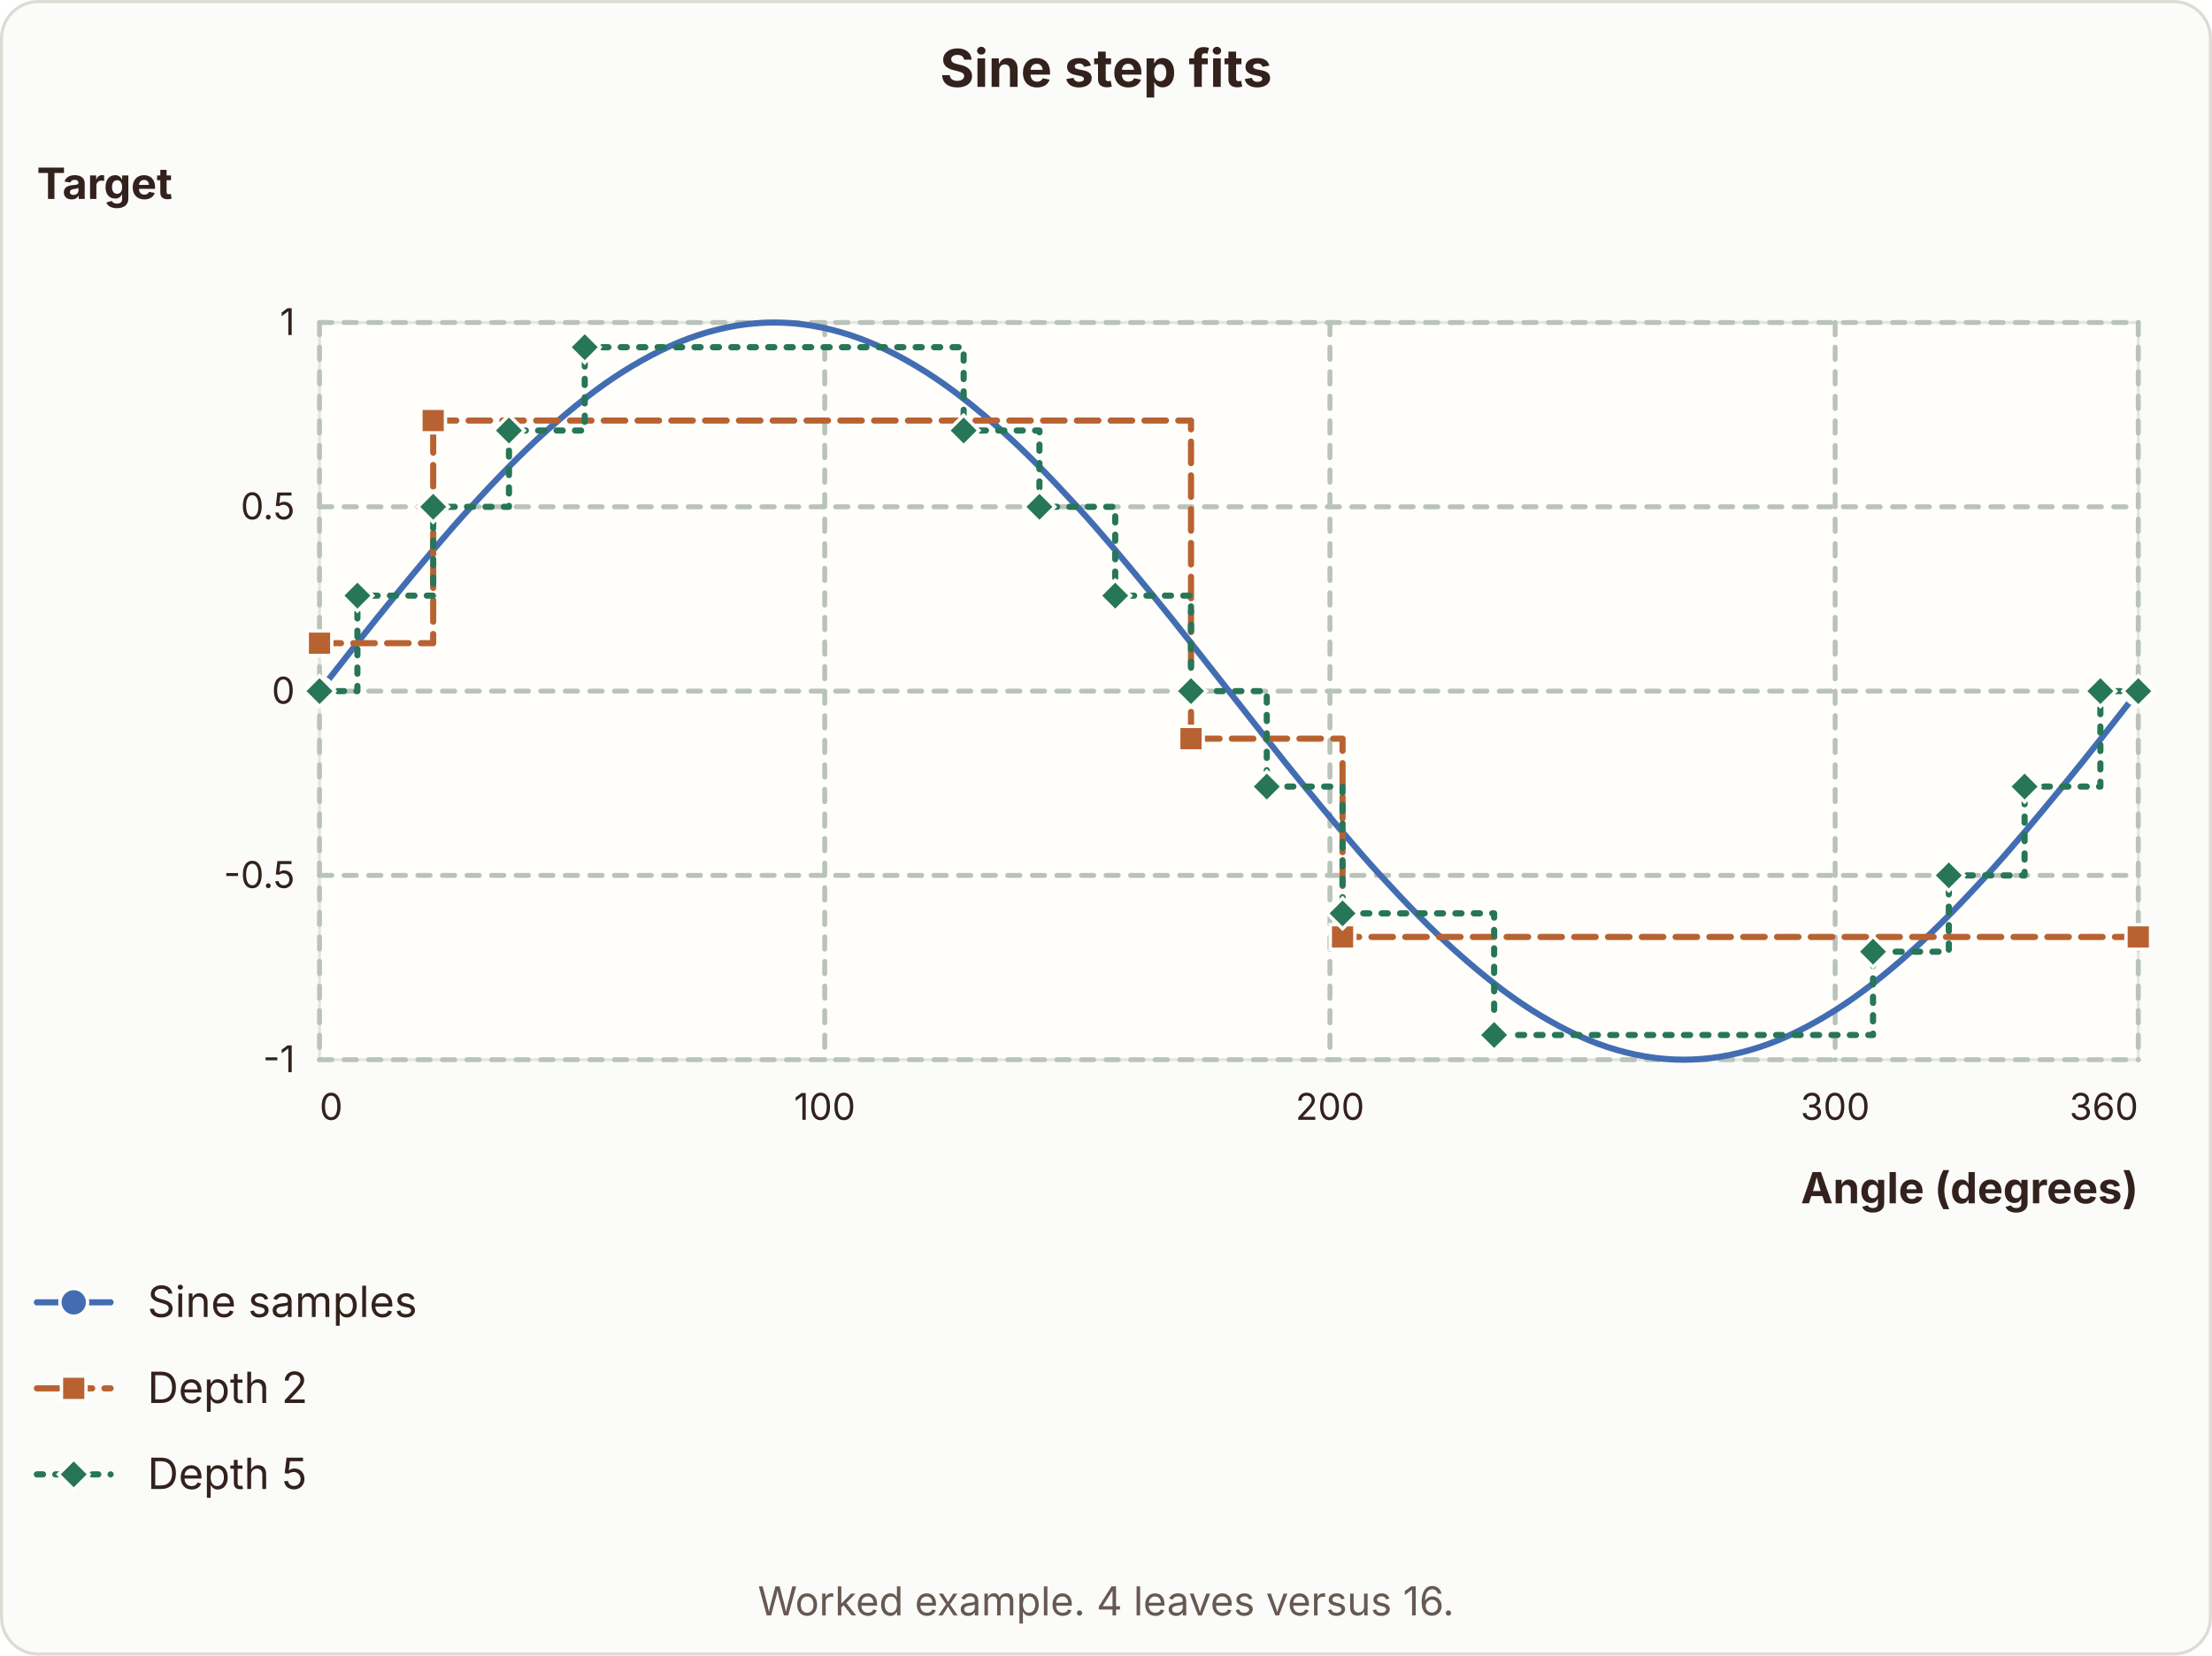
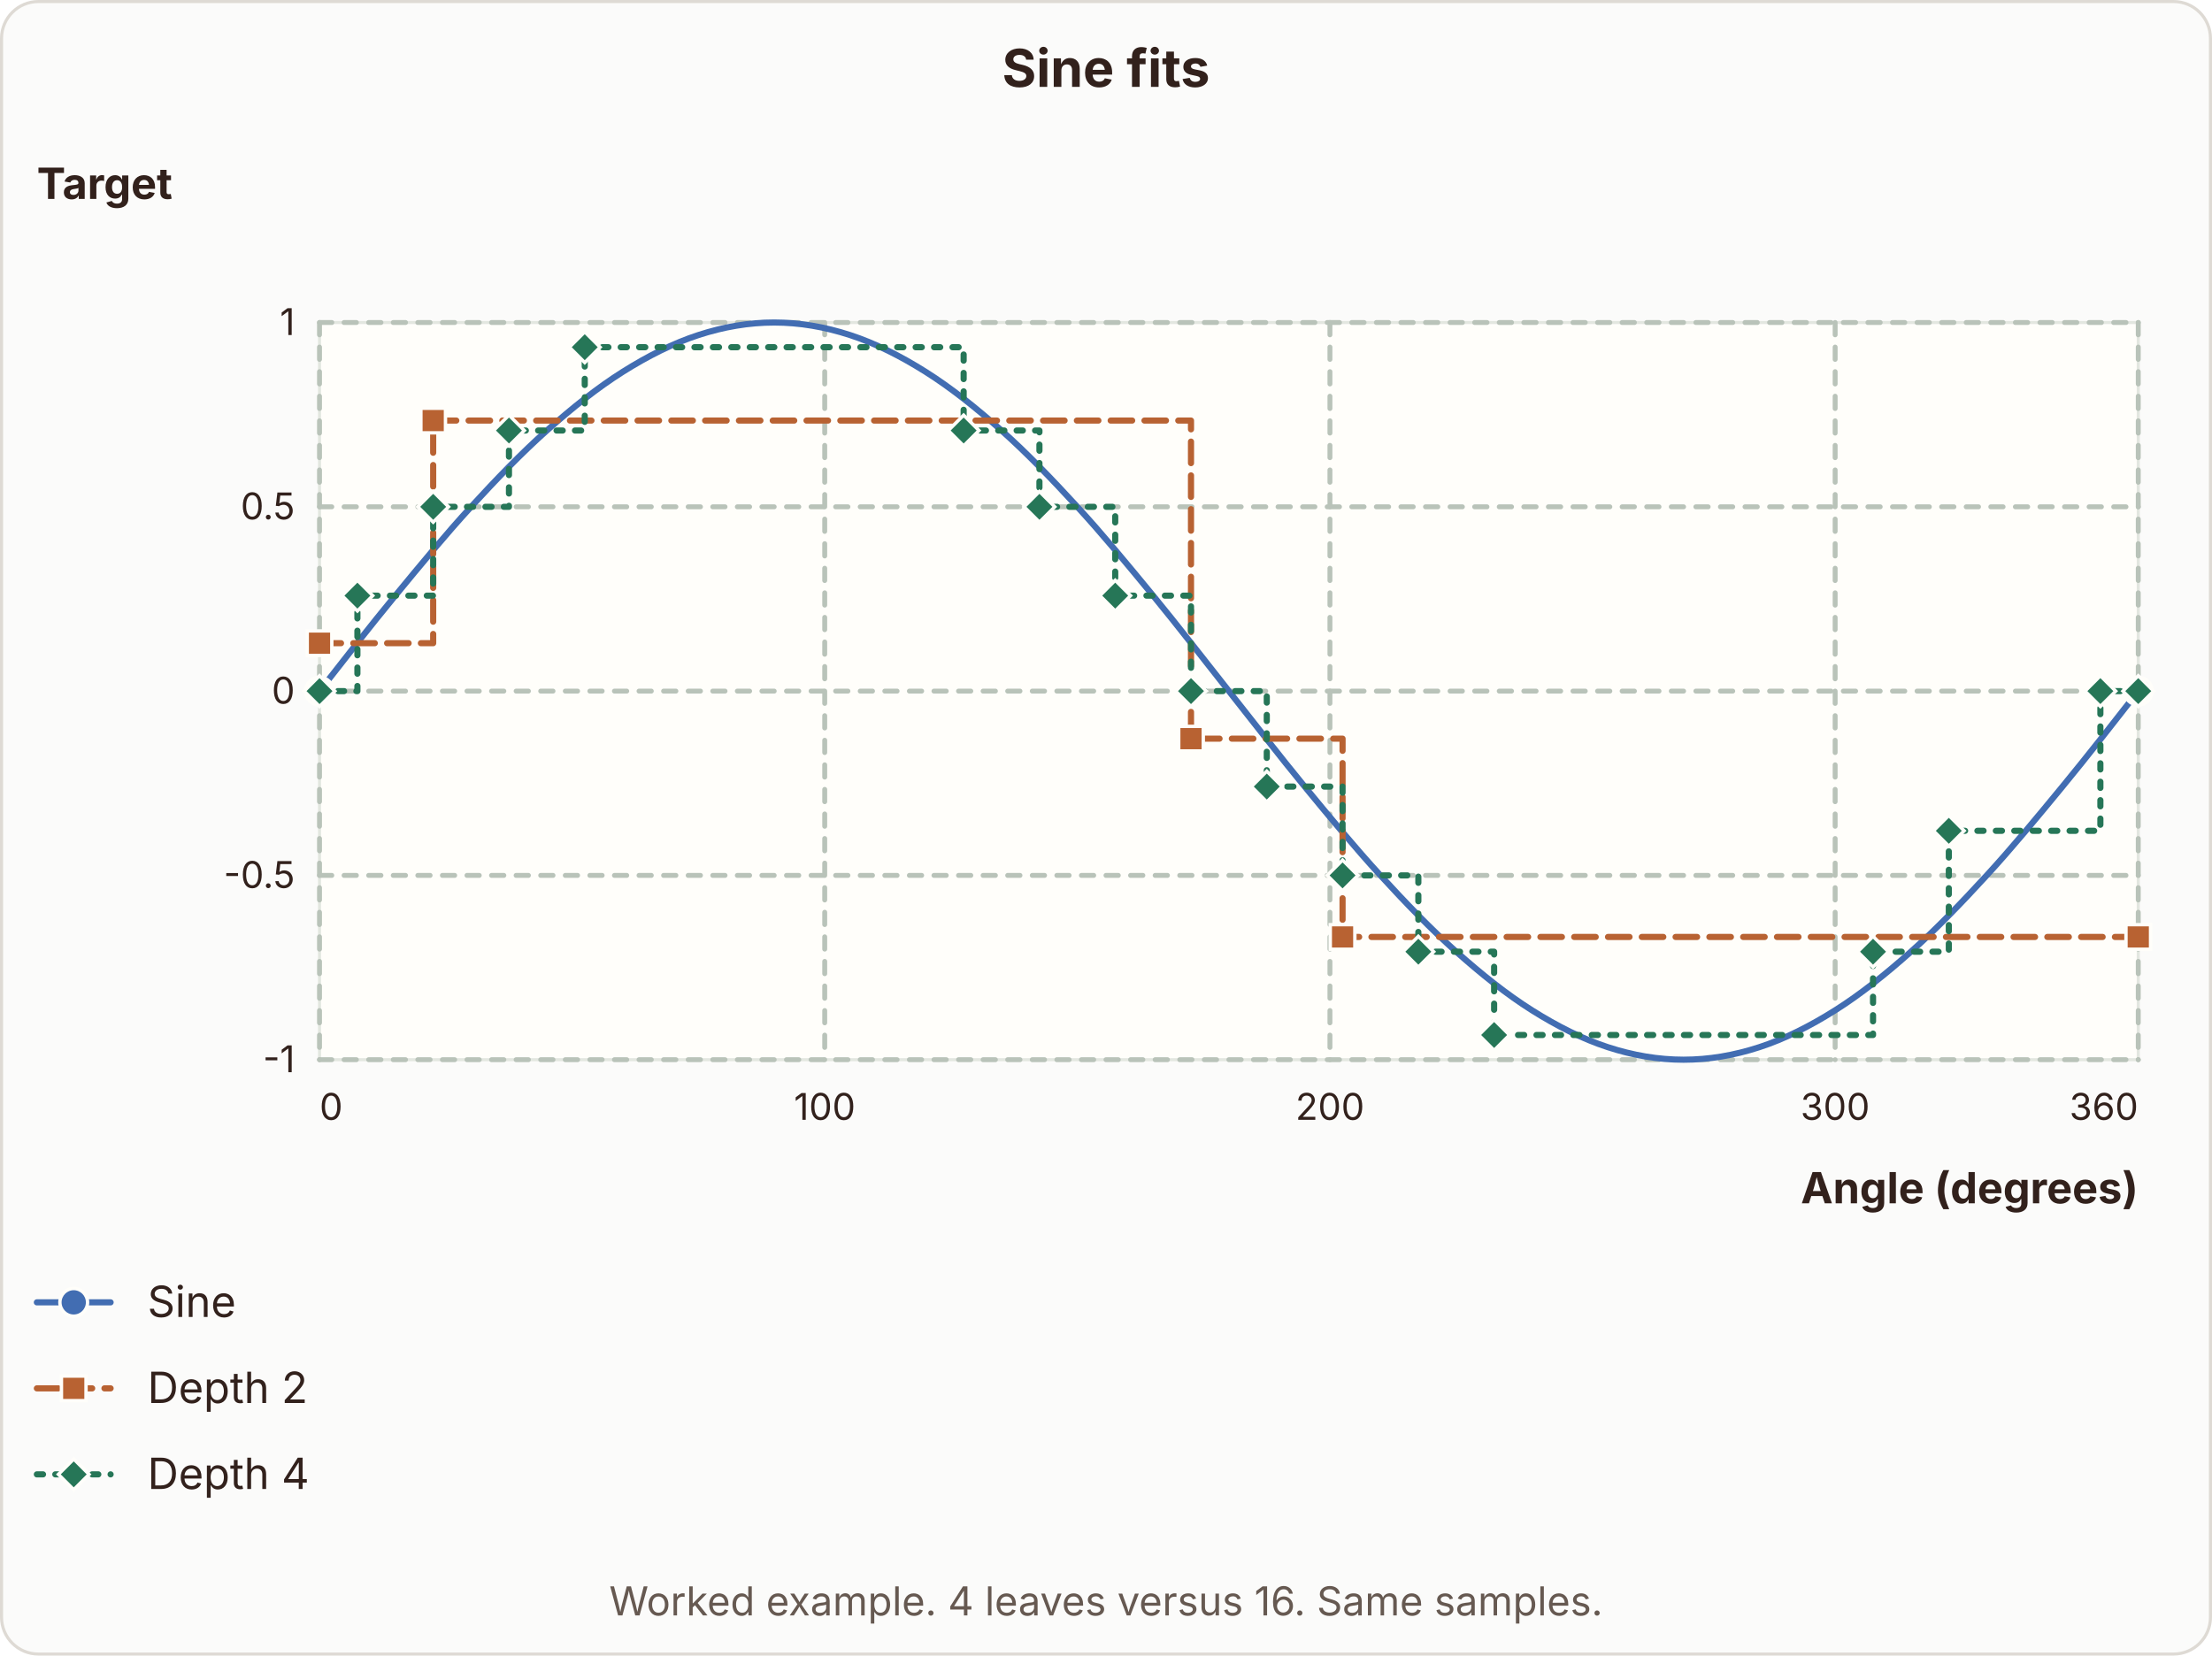
- <svg xmlns="http://www.w3.org/2000/svg" width="720" height="539" viewBox="0 0 720 539" role="img" aria-label="Sine step fits Angle (degrees): 0 to 360 Target: -1 to 1 Sine samples (line): (0, 0); (15, 0.259); (30, 0.5); (45, 0.707); (60, 0.866); (75, 0.966); (90, 1); (105, 0.966); (120, 0.866); (135, 0.707); (150, 0.5); (165, 0.259); (180, 0); (195, -0.259); (210, -0.5); (225, -0.707); (240, -0.866); (255, -0.966); (270, -1); (285, -0.966); (300, -0.866); (315, -0.707); (330, -0.5); (345, -0.259); (360, 0) Depth 2 (step): (0, 0.13); (22.5, 0.734); (172.5, -0.129); (202.5, -0.667); (360, -0.667) Depth 5 (step): (0, 0); (7.5, 0.259); (22.5, 0.5); (37.5, 0.707); (52.5, 0.933); (127.5, 0.707); (142.5, 0.5); (157.5, 0.259); (172.5, 0); (187.5, -0.259); (202.5, -0.603); (232.5, -0.933); (307.5, -0.707); (322.5, -0.5); (337.5, -0.259); (352.5, 0); (360, 0) Worked example. 4 leaves versus 16." font-family="Inter, Liberation Sans, Arial, sans-serif" style="display:block;max-width:none;margin-inline:auto;--color-ink:#202723;--color-ink-2:#5d675f;--color-line:#e3e7e0;--viz-surface:#fffefa" data-tutor-diagram="coordinate-plot">
+ <svg xmlns="http://www.w3.org/2000/svg" width="720" height="539" viewBox="0 0 720 539" role="img" aria-label="Sine fits Angle (degrees): 0 to 360 Target: -1 to 1 Sine (line): (0, 0); (15, 0.259); (30, 0.5); (45, 0.707); (60, 0.866); (75, 0.966); (90, 1); (105, 0.966); (120, 0.866); (135, 0.707); (150, 0.5); (165, 0.259); (180, 0); (195, -0.259); (210, -0.5); (225, -0.707); (240, -0.866); (255, -0.966); (270, -1); (285, -0.966); (300, -0.866); (315, -0.707); (330, -0.5); (345, -0.259); (360, 0) Depth 2 (step): (0, 0.13); (22.5, 0.734); (172.5, -0.129); (202.5, -0.667); (360, -0.667) Depth 4 (step): (0, 0); (7.5, 0.259); (22.5, 0.5); (37.5, 0.707); (52.5, 0.933); (127.5, 0.707); (142.5, 0.5); (157.5, 0.259); (172.5, 0); (187.5, -0.259); (202.5, -0.5); (217.5, -0.707); (232.5, -0.933); (307.5, -0.707); (322.5, -0.379); (352.5, 0); (360, 0) Worked example. 4 leaves versus 16. Same samples." font-family="Inter, Liberation Sans, Arial, sans-serif" style="display:block;max-width:none;margin-inline:auto;--color-ink:#202723;--color-ink-2:#5d675f;--color-line:#e3e7e0;--viz-surface:#fffefa" data-tutor-diagram="coordinate-plot">
  <rect x="0.5" y="0.5" width="719" height="538" rx="12" fill="var(--viz-surface, #fbfbfa)" stroke="var(--color-line, #dedad4)" />
  <text x="360" y="22.5" fill="var(--color-ink, #32211c)" font-size="17" font-weight="700" text-anchor="middle">
-     <tspan x="360" y="28.28">Sine step fits</tspan>
+     <tspan x="360" y="28.28">Sine fits</tspan>
  </text>
  <g transform="translate(0 39)">
    <rect x="104" y="66" width="592" height="240" fill="#fffefa" stroke="#e3e7e0" stroke-width="1" data-tutor-plot-area="" />
    <text x="12" y="21" fill="var(--color-ink, #32211c)" font-size="14" font-weight="700" text-anchor="start">
      <tspan x="12" y="25.76">Target</tspan>
    </text>
    <polyline points="104,66 104,306" fill="none" stroke="#b9c3b9" stroke-width="1.6" stroke-dasharray="4 4" stroke-linecap="round" stroke-linejoin="round" />
    <polyline points="268.444,66 268.444,306" fill="none" stroke="#b9c3b9" stroke-width="1.6" stroke-dasharray="4 4" stroke-linecap="round" stroke-linejoin="round" />
    <polyline points="432.889,66 432.889,306" fill="none" stroke="#b9c3b9" stroke-width="1.6" stroke-dasharray="4 4" stroke-linecap="round" stroke-linejoin="round" />
    <polyline points="597.333,66 597.333,306" fill="none" stroke="#b9c3b9" stroke-width="1.6" stroke-dasharray="4 4" stroke-linecap="round" stroke-linejoin="round" />
    <polyline points="696,66 696,306" fill="none" stroke="#b9c3b9" stroke-width="1.6" stroke-dasharray="4 4" stroke-linecap="round" stroke-linejoin="round" />
    <polyline points="104,306 696,306" fill="none" stroke="#b9c3b9" stroke-width="1.6" stroke-dasharray="4 4" stroke-linecap="round" stroke-linejoin="round" />
    <text x="96" y="306" fill="var(--color-ink, #32211c)" font-size="12" font-weight="400" text-anchor="end">
      <tspan x="96" y="310.08">-1</tspan>
    </text>
    <polyline points="104,246 696,246" fill="none" stroke="#b9c3b9" stroke-width="1.6" stroke-dasharray="4 4" stroke-linecap="round" stroke-linejoin="round" />
    <text x="96" y="246" fill="var(--color-ink, #32211c)" font-size="12" font-weight="400" text-anchor="end">
      <tspan x="96" y="250.08">-0.5</tspan>
    </text>
    <polyline points="104,186 696,186" fill="none" stroke="#b9c3b9" stroke-width="1.6" stroke-dasharray="4 4" stroke-linecap="round" stroke-linejoin="round" />
    <text x="96" y="186" fill="var(--color-ink, #32211c)" font-size="12" font-weight="400" text-anchor="end">
      <tspan x="96" y="190.08">0</tspan>
    </text>
    <polyline points="104,126 696,126" fill="none" stroke="#b9c3b9" stroke-width="1.6" stroke-dasharray="4 4" stroke-linecap="round" stroke-linejoin="round" />
    <text x="96" y="126" fill="var(--color-ink, #32211c)" font-size="12" font-weight="400" text-anchor="end">
      <tspan x="96" y="130.08">0.5</tspan>
    </text>
    <polyline points="104,66 696,66" fill="none" stroke="#b9c3b9" stroke-width="1.6" stroke-dasharray="4 4" stroke-linecap="round" stroke-linejoin="round" />
    <text x="96" y="66" fill="var(--color-ink, #32211c)" font-size="12" font-weight="400" text-anchor="end">
      <tspan x="96" y="70.08">1</tspan>
    </text>
    <text x="104" y="321.5" fill="var(--color-ink, #32211c)" font-size="12" font-weight="400" text-anchor="start">
      <tspan x="104" y="325.58">0</tspan>
    </text>
    <text x="268.444" y="321.5" fill="var(--color-ink, #32211c)" font-size="12" font-weight="400" text-anchor="middle">
      <tspan x="268.444" y="325.58">100</tspan>
    </text>
    <text x="432.889" y="321.5" fill="var(--color-ink, #32211c)" font-size="12" font-weight="400" text-anchor="middle">
      <tspan x="432.889" y="325.58">200</tspan>
    </text>
    <text x="597.333" y="321.5" fill="var(--color-ink, #32211c)" font-size="12" font-weight="400" text-anchor="middle">
      <tspan x="597.333" y="325.58">300</tspan>
    </text>
    <text x="696" y="321.5" fill="var(--color-ink, #32211c)" font-size="12" font-weight="400" text-anchor="end">
      <tspan x="696" y="325.58">360</tspan>
    </text>
    <text x="696" y="348" fill="var(--color-ink, #32211c)" font-size="14" font-weight="700" text-anchor="end">
      <tspan x="696" y="352.76">Angle (degrees)</tspan>
    </text>
    <polyline points="12,385 36,385" fill="none" stroke="#426db2" stroke-width="2" stroke-linejoin="round" stroke-linecap="round" />
    <circle cx="24" cy="385" r="4.5" fill="#426db2" stroke="#fffefa" stroke-width="1.1" />
    <text x="48" y="385" fill="var(--color-ink, #32211c)" font-size="14" font-weight="400" text-anchor="start">
-       <tspan x="48" y="389.76">Sine samples</tspan>
+       <tspan x="48" y="389.76">Sine</tspan>
    </text>
    <polyline points="12,413 36,413" fill="none" stroke="#b86232" stroke-width="2" stroke-dasharray="7 4" stroke-linejoin="round" stroke-linecap="round" />
    <rect x="20" y="409" width="8" height="8" fill="#b86232" stroke="#fffefa" stroke-width="1.1" />
    <text x="48" y="413" fill="var(--color-ink, #32211c)" font-size="14" font-weight="400" text-anchor="start">
      <tspan x="48" y="417.76">Depth 2</tspan>
    </text>
    <polyline points="12,441 36,441" fill="none" stroke="#267657" stroke-width="2" stroke-dasharray="2 4" stroke-linejoin="round" stroke-linecap="round" />
    <polygon points="24,436 29,441 24,446 19,441" fill="#267657" stroke="#fffefa" stroke-width="1.1" />
    <text x="48" y="441" fill="var(--color-ink, #32211c)" font-size="14" font-weight="400" text-anchor="start">
-       <tspan x="48" y="445.76">Depth 5</tspan>
+       <tspan x="48" y="445.76">Depth 4</tspan>
    </text>
-     <path d="M104,186C112.222,175.46 120.444,164.92 128.667,154.92C136.889,144.92 145.111,134.96 153.333,126C161.556,117.04 169.778,108.48 178,101.16C186.222,93.84 194.444,87.26 202.667,82.08C210.889,76.9 219.111,72.76 227.333,70.08C235.556,67.4 243.778,66 252,66C260.222,66 268.444,67.4 276.667,70.08C284.889,72.76 293.111,76.9 301.333,82.08C309.556,87.26 317.778,93.84 326,101.16C334.222,108.48 342.444,117.04 350.667,126C358.889,134.96 367.111,144.92 375.333,154.92C383.556,164.92 391.778,175.64 400,186C408.222,196.36 416.444,207.08 424.667,217.08C432.889,227.08 441.111,237.04 449.333,246C457.556,254.96 465.778,263.52 474,270.84C482.222,278.16 490.444,284.74 498.667,289.92C506.889,295.1 515.111,299.24 523.333,301.92C531.556,304.6 539.778,306 548,306C556.222,306 564.444,304.6 572.667,301.92C580.889,299.24 589.111,295.1 597.333,289.92C605.556,284.74 613.778,278.16 622,270.84C630.222,263.52 638.444,254.96 646.667,246C654.889,237.04 663.111,227.08 671.333,217.08C679.556,207.08 687.778,196.54 696,186" fill="none" stroke="#426db2" stroke-width="2" stroke-linejoin="round" stroke-linecap="round" data-tutor-plot-series="Sine samples" />
+     <path d="M104,186C112.222,175.46 120.444,164.92 128.667,154.92C136.889,144.92 145.111,134.96 153.333,126C161.556,117.04 169.778,108.48 178,101.16C186.222,93.84 194.444,87.26 202.667,82.08C210.889,76.9 219.111,72.76 227.333,70.08C235.556,67.4 243.778,66 252,66C260.222,66 268.444,67.4 276.667,70.08C284.889,72.76 293.111,76.9 301.333,82.08C309.556,87.26 317.778,93.84 326,101.16C334.222,108.48 342.444,117.04 350.667,126C358.889,134.96 367.111,144.92 375.333,154.92C383.556,164.92 391.778,175.64 400,186C408.222,196.36 416.444,207.08 424.667,217.08C432.889,227.08 441.111,237.04 449.333,246C457.556,254.96 465.778,263.52 474,270.84C482.222,278.16 490.444,284.74 498.667,289.92C506.889,295.1 515.111,299.24 523.333,301.92C531.556,304.6 539.778,306 548,306C556.222,306 564.444,304.6 572.667,301.92C580.889,299.24 589.111,295.1 597.333,289.92C605.556,284.74 613.778,278.16 622,270.84C630.222,263.52 638.444,254.96 646.667,246C654.889,237.04 663.111,227.08 671.333,217.08C679.556,207.08 687.778,196.54 696,186" fill="none" stroke="#426db2" stroke-width="2" stroke-linejoin="round" stroke-linecap="round" data-tutor-plot-series="Sine" />
    <polyline points="104,170.4 141,170.4 141,97.92 387.667,97.92 387.667,201.48 437,201.48 437,266.04 696,266.04 696,266.04" fill="none" stroke="#b86232" stroke-width="2" stroke-dasharray="7 4" stroke-linejoin="round" stroke-linecap="round" data-tutor-plot-series="Depth 2" />
-     <polyline points="104,186 116.333,186 116.333,154.92 141,154.92 141,126 165.667,126 165.667,101.16 190.333,101.16 190.333,74.04 313.667,74.04 313.667,101.16 338.333,101.16 338.333,126 363,126 363,154.92 387.667,154.92 387.667,186 412.333,186 412.333,217.08 437,217.08 437,258.36 486.333,258.36 486.333,297.96 609.667,297.96 609.667,270.84 634.333,270.84 634.333,246 659,246 659,217.08 683.667,217.08 683.667,186 696,186 696,186" fill="none" stroke="#267657" stroke-width="2" stroke-dasharray="2 4" stroke-linejoin="round" stroke-linecap="round" data-tutor-plot-series="Depth 5" />
+     <polyline points="104,186 116.333,186 116.333,154.92 141,154.92 141,126 165.667,126 165.667,101.16 190.333,101.16 190.333,74.04 313.667,74.04 313.667,101.16 338.333,101.16 338.333,126 363,126 363,154.92 387.667,154.92 387.667,186 412.333,186 412.333,217.08 437,217.08 437,246 461.667,246 461.667,270.84 486.333,270.84 486.333,297.96 609.667,297.96 609.667,270.84 634.333,270.84 634.333,231.48 683.667,231.48 683.667,186 696,186 696,186" fill="none" stroke="#267657" stroke-width="2" stroke-dasharray="2 4" stroke-linejoin="round" stroke-linecap="round" data-tutor-plot-series="Depth 4" />
    <circle cx="104" cy="186" r="4.5" fill="#426db2" stroke="#fffefa" stroke-width="1.1" data-tutor-coordinate-point="0,0" />
    <circle cx="696" cy="186" r="4.5" fill="#426db2" stroke="#fffefa" stroke-width="1.1" data-tutor-coordinate-point="360,0" />
    <rect x="100" y="166.4" width="8" height="8" fill="#b86232" stroke="#fffefa" stroke-width="1.1" data-tutor-coordinate-point="0,0.13" />
    <rect x="137" y="93.92" width="8" height="8" fill="#b86232" stroke="#fffefa" stroke-width="1.1" data-tutor-coordinate-point="22.5,0.734" />
    <rect x="383.667" y="197.48" width="8" height="8" fill="#b86232" stroke="#fffefa" stroke-width="1.1" data-tutor-coordinate-point="172.5,-0.129" />
    <rect x="433" y="262.04" width="8" height="8" fill="#b86232" stroke="#fffefa" stroke-width="1.1" data-tutor-coordinate-point="202.5,-0.667" />
    <rect x="692" y="262.04" width="8" height="8" fill="#b86232" stroke="#fffefa" stroke-width="1.1" data-tutor-coordinate-point="360,-0.667" />
    <polygon points="104,181 109,186 104,191 99,186" fill="#267657" stroke="#fffefa" stroke-width="1.1" data-tutor-coordinate-point="0,0" />
    <polygon points="116.333,149.92 121.333,154.92 116.333,159.92 111.333,154.92" fill="#267657" stroke="#fffefa" stroke-width="1.1" data-tutor-coordinate-point="7.5,0.259" />
    <polygon points="141,121 146,126 141,131 136,126" fill="#267657" stroke="#fffefa" stroke-width="1.1" data-tutor-coordinate-point="22.5,0.5" />
    <polygon points="165.667,96.16 170.667,101.16 165.667,106.16 160.667,101.16" fill="#267657" stroke="#fffefa" stroke-width="1.1" data-tutor-coordinate-point="37.5,0.707" />
    <polygon points="190.333,69.04 195.333,74.04 190.333,79.04 185.333,74.04" fill="#267657" stroke="#fffefa" stroke-width="1.1" data-tutor-coordinate-point="52.5,0.933" />
    <polygon points="313.667,96.16 318.667,101.16 313.667,106.16 308.667,101.16" fill="#267657" stroke="#fffefa" stroke-width="1.1" data-tutor-coordinate-point="127.5,0.707" />
    <polygon points="338.333,121 343.333,126 338.333,131 333.333,126" fill="#267657" stroke="#fffefa" stroke-width="1.1" data-tutor-coordinate-point="142.5,0.5" />
    <polygon points="363,149.92 368,154.92 363,159.92 358,154.92" fill="#267657" stroke="#fffefa" stroke-width="1.1" data-tutor-coordinate-point="157.5,0.259" />
    <polygon points="387.667,181 392.667,186 387.667,191 382.667,186" fill="#267657" stroke="#fffefa" stroke-width="1.1" data-tutor-coordinate-point="172.5,0" />
    <polygon points="412.333,212.08 417.333,217.08 412.333,222.08 407.333,217.08" fill="#267657" stroke="#fffefa" stroke-width="1.1" data-tutor-coordinate-point="187.5,-0.259" />
-     <polygon points="437,253.36 442,258.36 437,263.36 432,258.36" fill="#267657" stroke="#fffefa" stroke-width="1.1" data-tutor-coordinate-point="202.5,-0.603" />
+     <polygon points="437,241 442,246 437,251 432,246" fill="#267657" stroke="#fffefa" stroke-width="1.1" data-tutor-coordinate-point="202.5,-0.5" />
+     <polygon points="461.667,265.84 466.667,270.84 461.667,275.84 456.667,270.84" fill="#267657" stroke="#fffefa" stroke-width="1.1" data-tutor-coordinate-point="217.5,-0.707" />
    <polygon points="486.333,292.96 491.333,297.96 486.333,302.96 481.333,297.96" fill="#267657" stroke="#fffefa" stroke-width="1.1" data-tutor-coordinate-point="232.5,-0.933" />
    <polygon points="609.667,265.84 614.667,270.84 609.667,275.84 604.667,270.84" fill="#267657" stroke="#fffefa" stroke-width="1.1" data-tutor-coordinate-point="307.5,-0.707" />
-     <polygon points="634.333,241 639.333,246 634.333,251 629.333,246" fill="#267657" stroke="#fffefa" stroke-width="1.1" data-tutor-coordinate-point="322.5,-0.5" />
-     <polygon points="659,212.08 664,217.08 659,222.08 654,217.08" fill="#267657" stroke="#fffefa" stroke-width="1.1" data-tutor-coordinate-point="337.5,-0.259" />
+     <polygon points="634.333,226.48 639.333,231.48 634.333,236.48 629.333,231.48" fill="#267657" stroke="#fffefa" stroke-width="1.1" data-tutor-coordinate-point="322.5,-0.379" />
    <polygon points="683.667,181 688.667,186 683.667,191 678.667,186" fill="#267657" stroke="#fffefa" stroke-width="1.1" data-tutor-coordinate-point="352.5,0" />
    <polygon points="696,181 701,186 696,191 691,186" fill="#267657" stroke="#fffefa" stroke-width="1.1" data-tutor-coordinate-point="360,0" />
  </g>
  <text x="360" y="521.5" fill="var(--color-ink-2, #665951)" font-size="13" font-weight="400" text-anchor="middle">
-     <tspan x="360" y="525.92">Worked example. 4 leaves versus 16.</tspan>
+     <tspan x="360" y="525.92">Worked example. 4 leaves versus 16. Same samples.</tspan>
  </text>
</svg>
